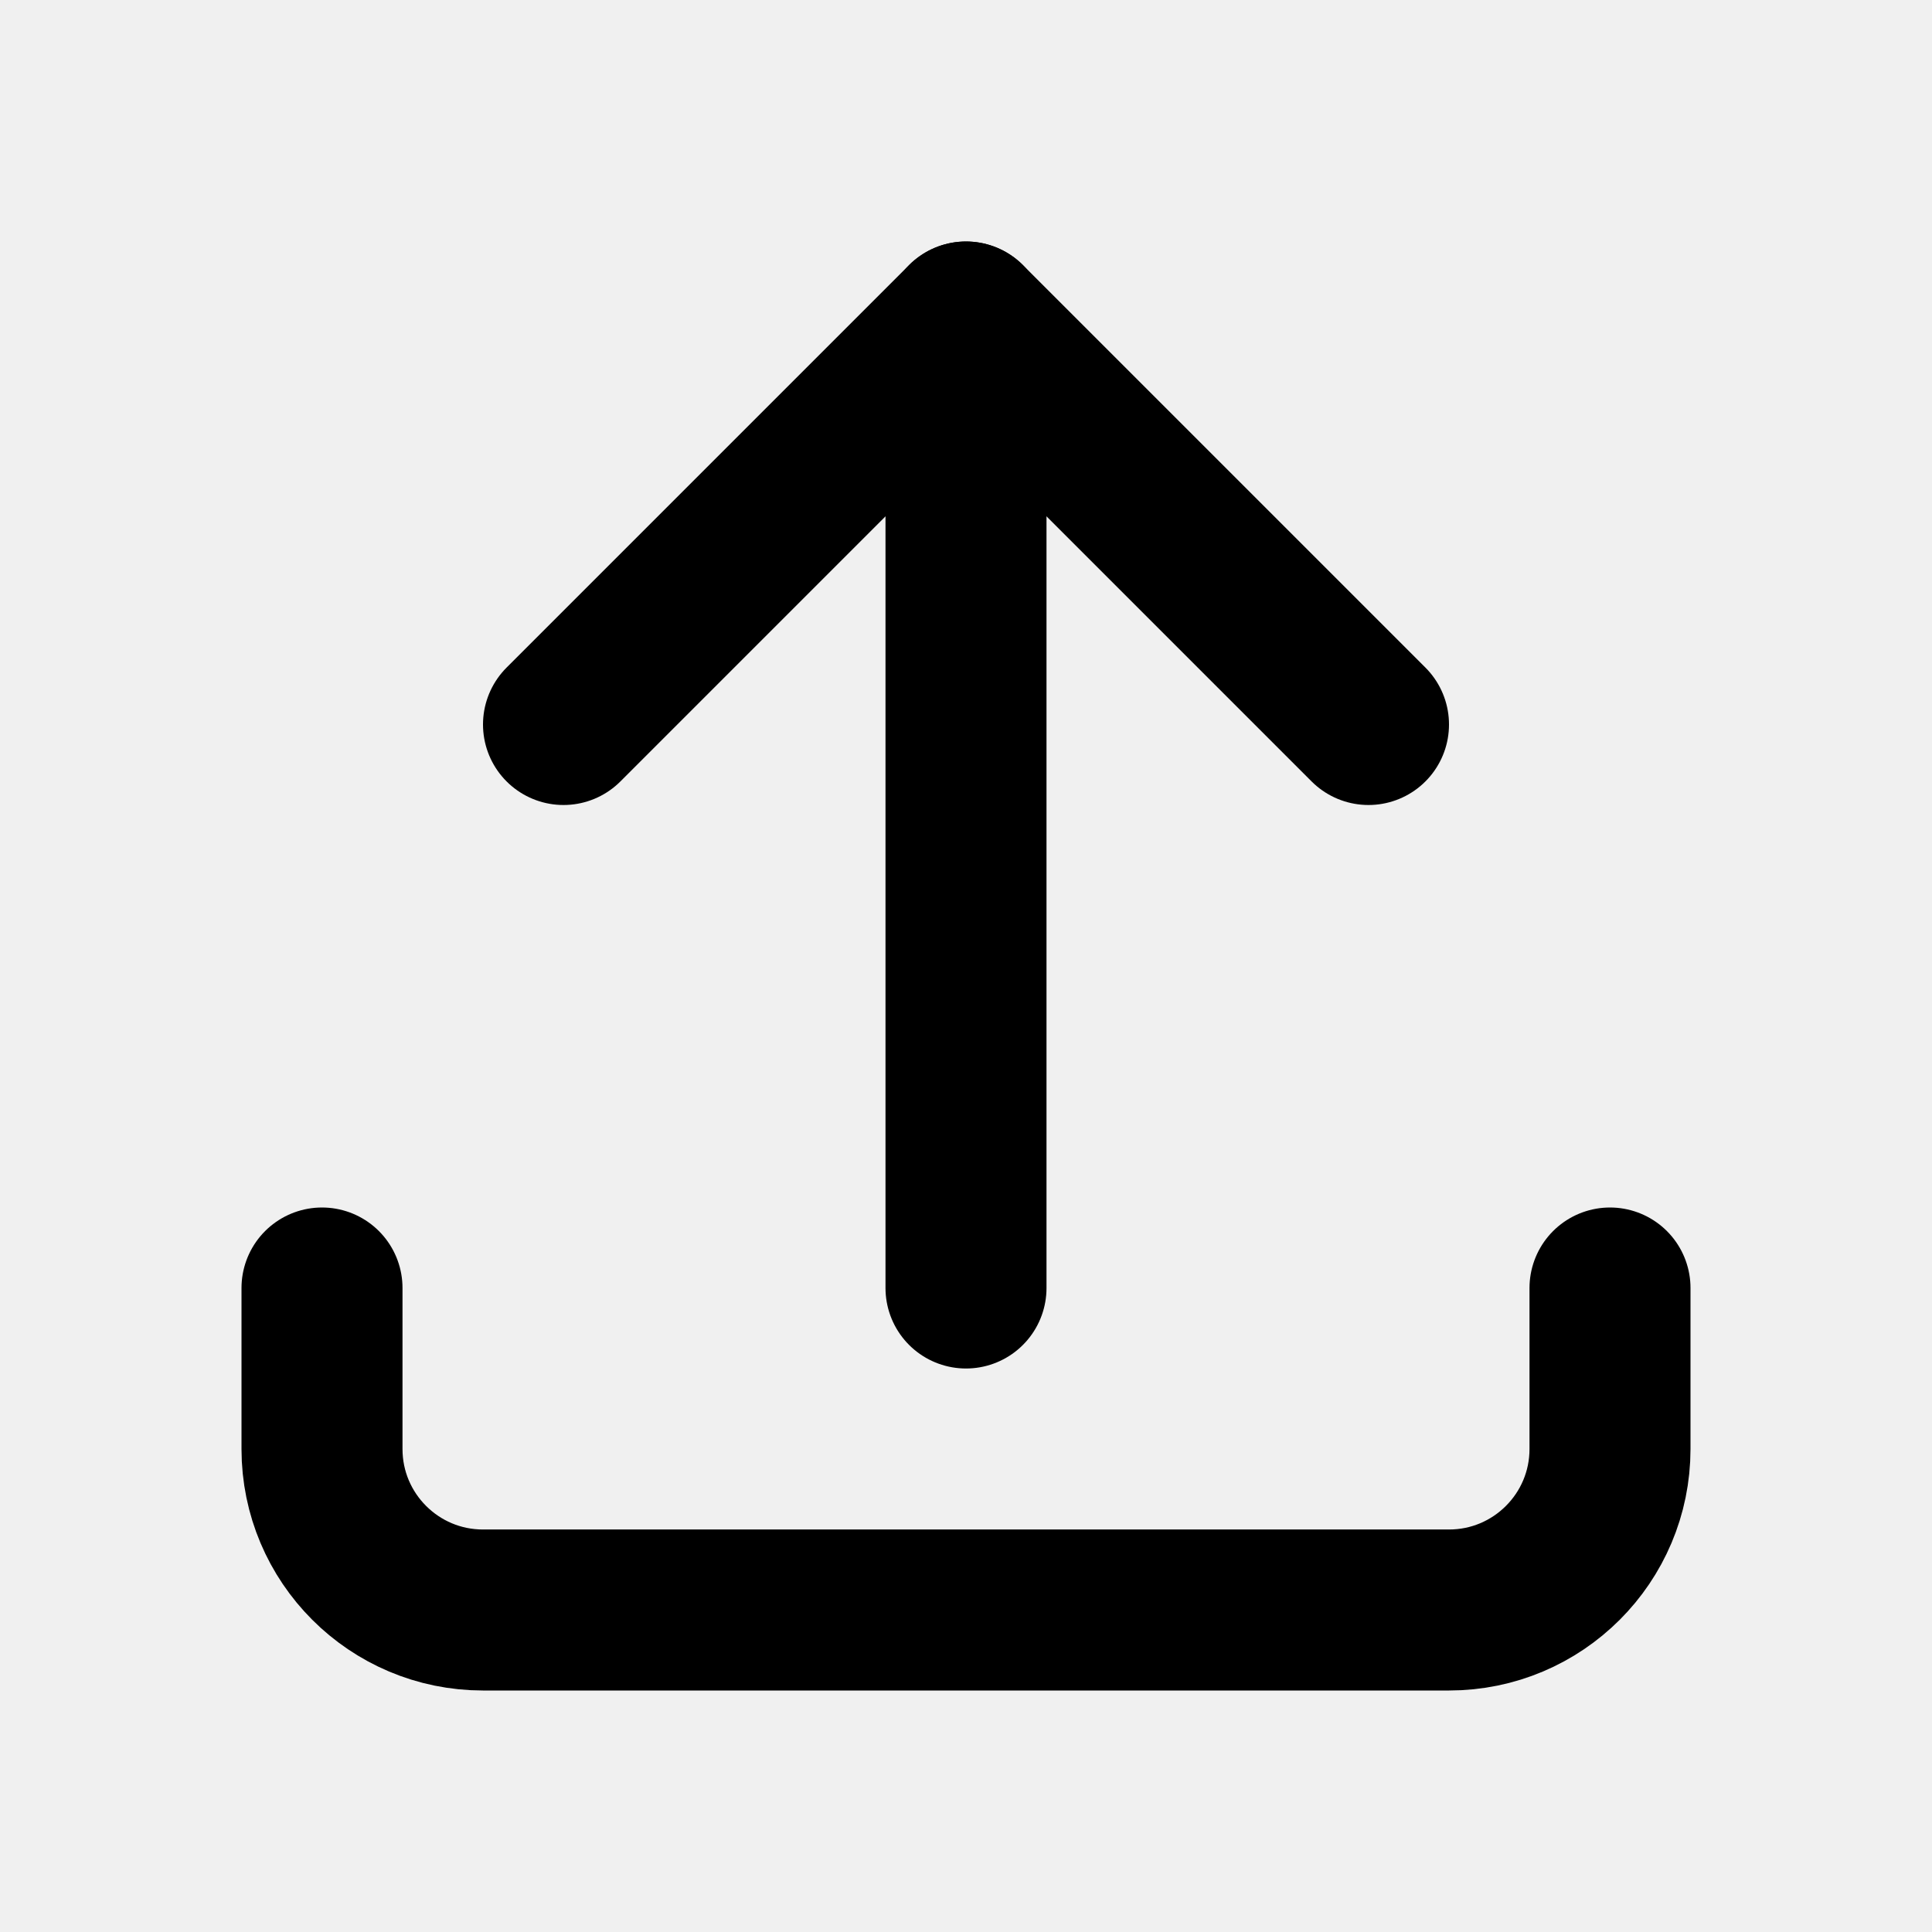
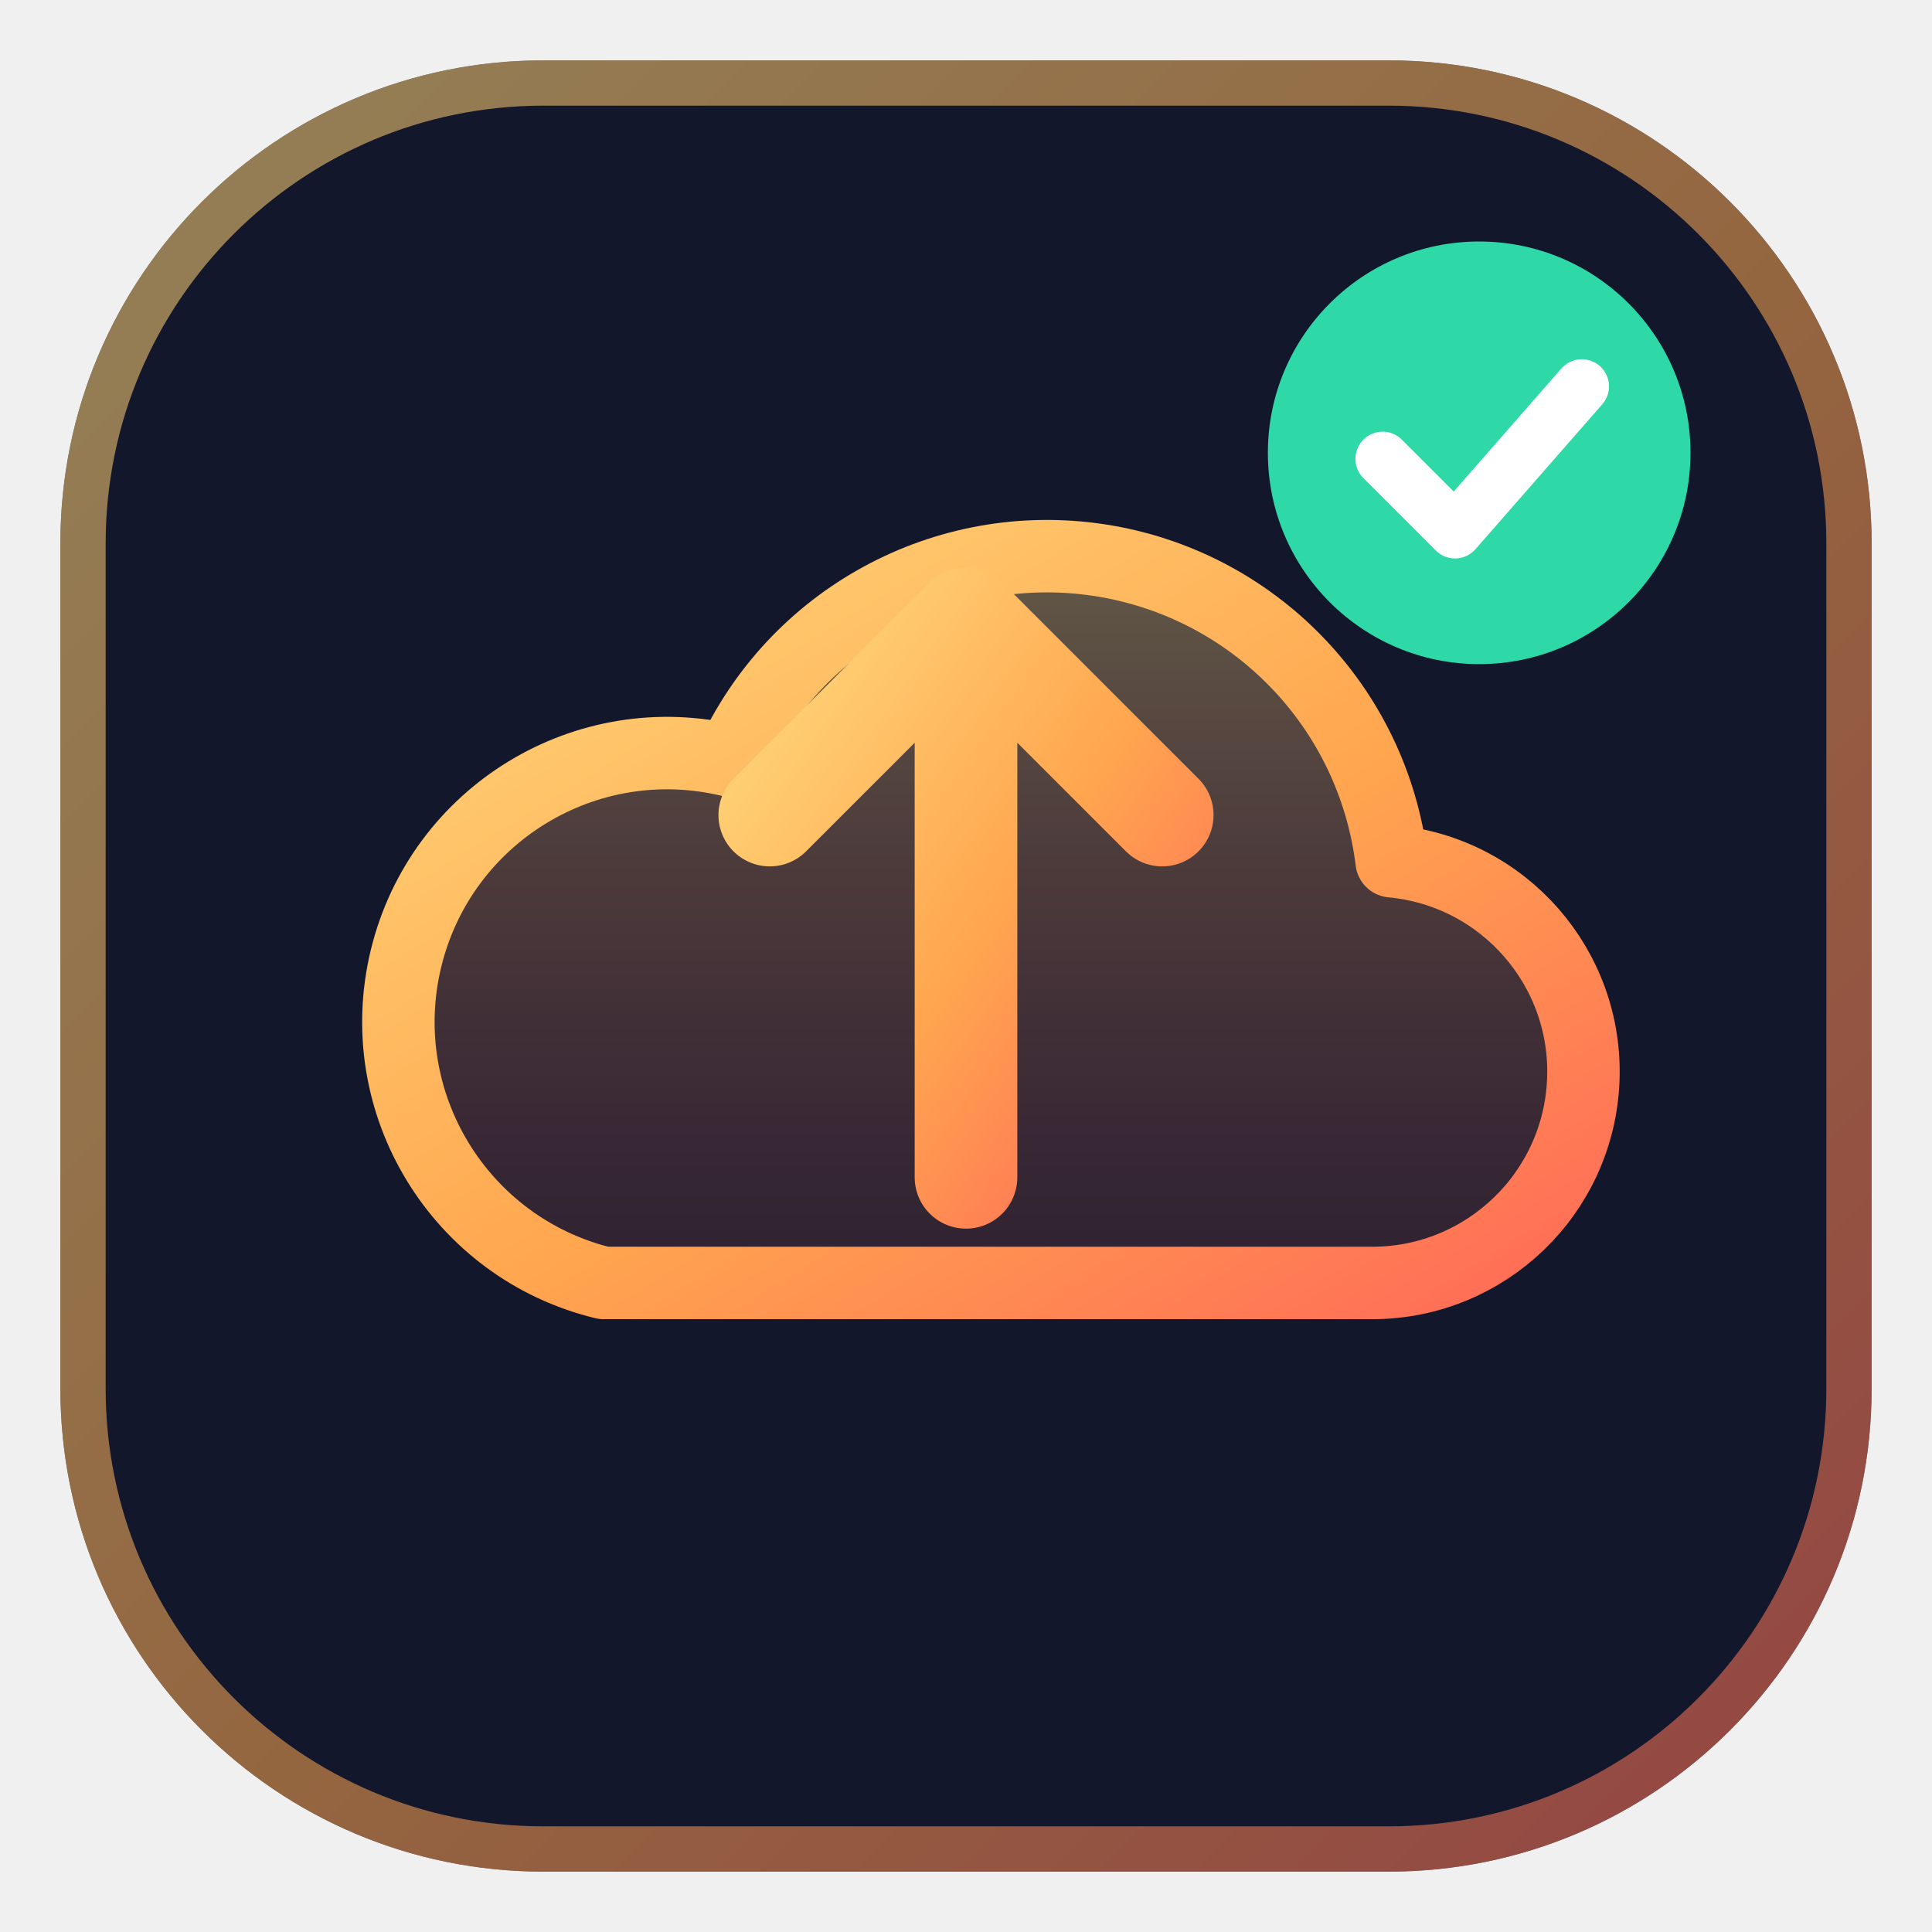
- <svg xmlns="http://www.w3.org/2000/svg" viewBox="0 0 24 24" fill="none" stroke="currentColor" stroke-width="2" stroke-linecap="round" stroke-linejoin="round">
-   <path d="M12 16V4" />
-   <path d="m7 9 5-5 5 5" />
-   <path d="M4 16v2a2 2 0 0 0 2 2h12a2 2 0 0 0 2-2v-2" />
+ <svg xmlns="http://www.w3.org/2000/svg" viewBox="0 0 64 64" width="64" height="64">
+   <defs>
+     <linearGradient id="upl" x1="0" y1="0" x2="1" y2="1">
+       <stop offset="0" stop-color="#FFD77A" />
+       <stop offset=".55" stop-color="#FFA64F" />
+       <stop offset="1" stop-color="#FF6B57" />
+     </linearGradient>
+     <linearGradient id="uplSoft" x1="0" y1="0" x2="0" y2="1">
+       <stop offset="0" stop-color="#FFD77A" stop-opacity=".34" />
+       <stop offset="1" stop-color="#FF6B57" stop-opacity=".12" />
+     </linearGradient>
+   </defs>
+   <rect x="2" y="2" width="60" height="60" rx="16" fill="#12172C" />
+   <rect x="2.75" y="2.75" width="58.5" height="58.5" rx="15.25" fill="none" stroke="url(#upl)" stroke-opacity=".55" stroke-width="1.5" />
+   <path d="M20 42.5h25.5a7 7 0 0 0 .6-13.97A11.5 11.5 0 0 0 24.2 25.2 8.65 8.65 0 0 0 20 42.5Z" fill="url(#uplSoft)" stroke="url(#upl)" stroke-width="2.4" stroke-linejoin="round" />
+   <path d="M32 39V20.5M25.5 27 32 20.5 38.5 27" fill="none" stroke="url(#upl)" stroke-width="3.4" stroke-linecap="round" stroke-linejoin="round" />
+   <path d="M17 47.5h30" fill="none" stroke="url(#upl)" stroke-opacity=".75" stroke-width="2.4" stroke-linecap="round" />
+   <path d="M22 51.5h20" fill="none" stroke="url(#upl)" stroke-opacity=".4" stroke-width="2" stroke-linecap="round" />
+   <circle cx="49" cy="15" r="7" fill="#2ED8A7" />
+   <path d="M45.8 15.2 48.2 17.6 52.4 12.8" fill="none" stroke="#fff" stroke-width="1.8" stroke-linecap="round" stroke-linejoin="round" />
</svg>
